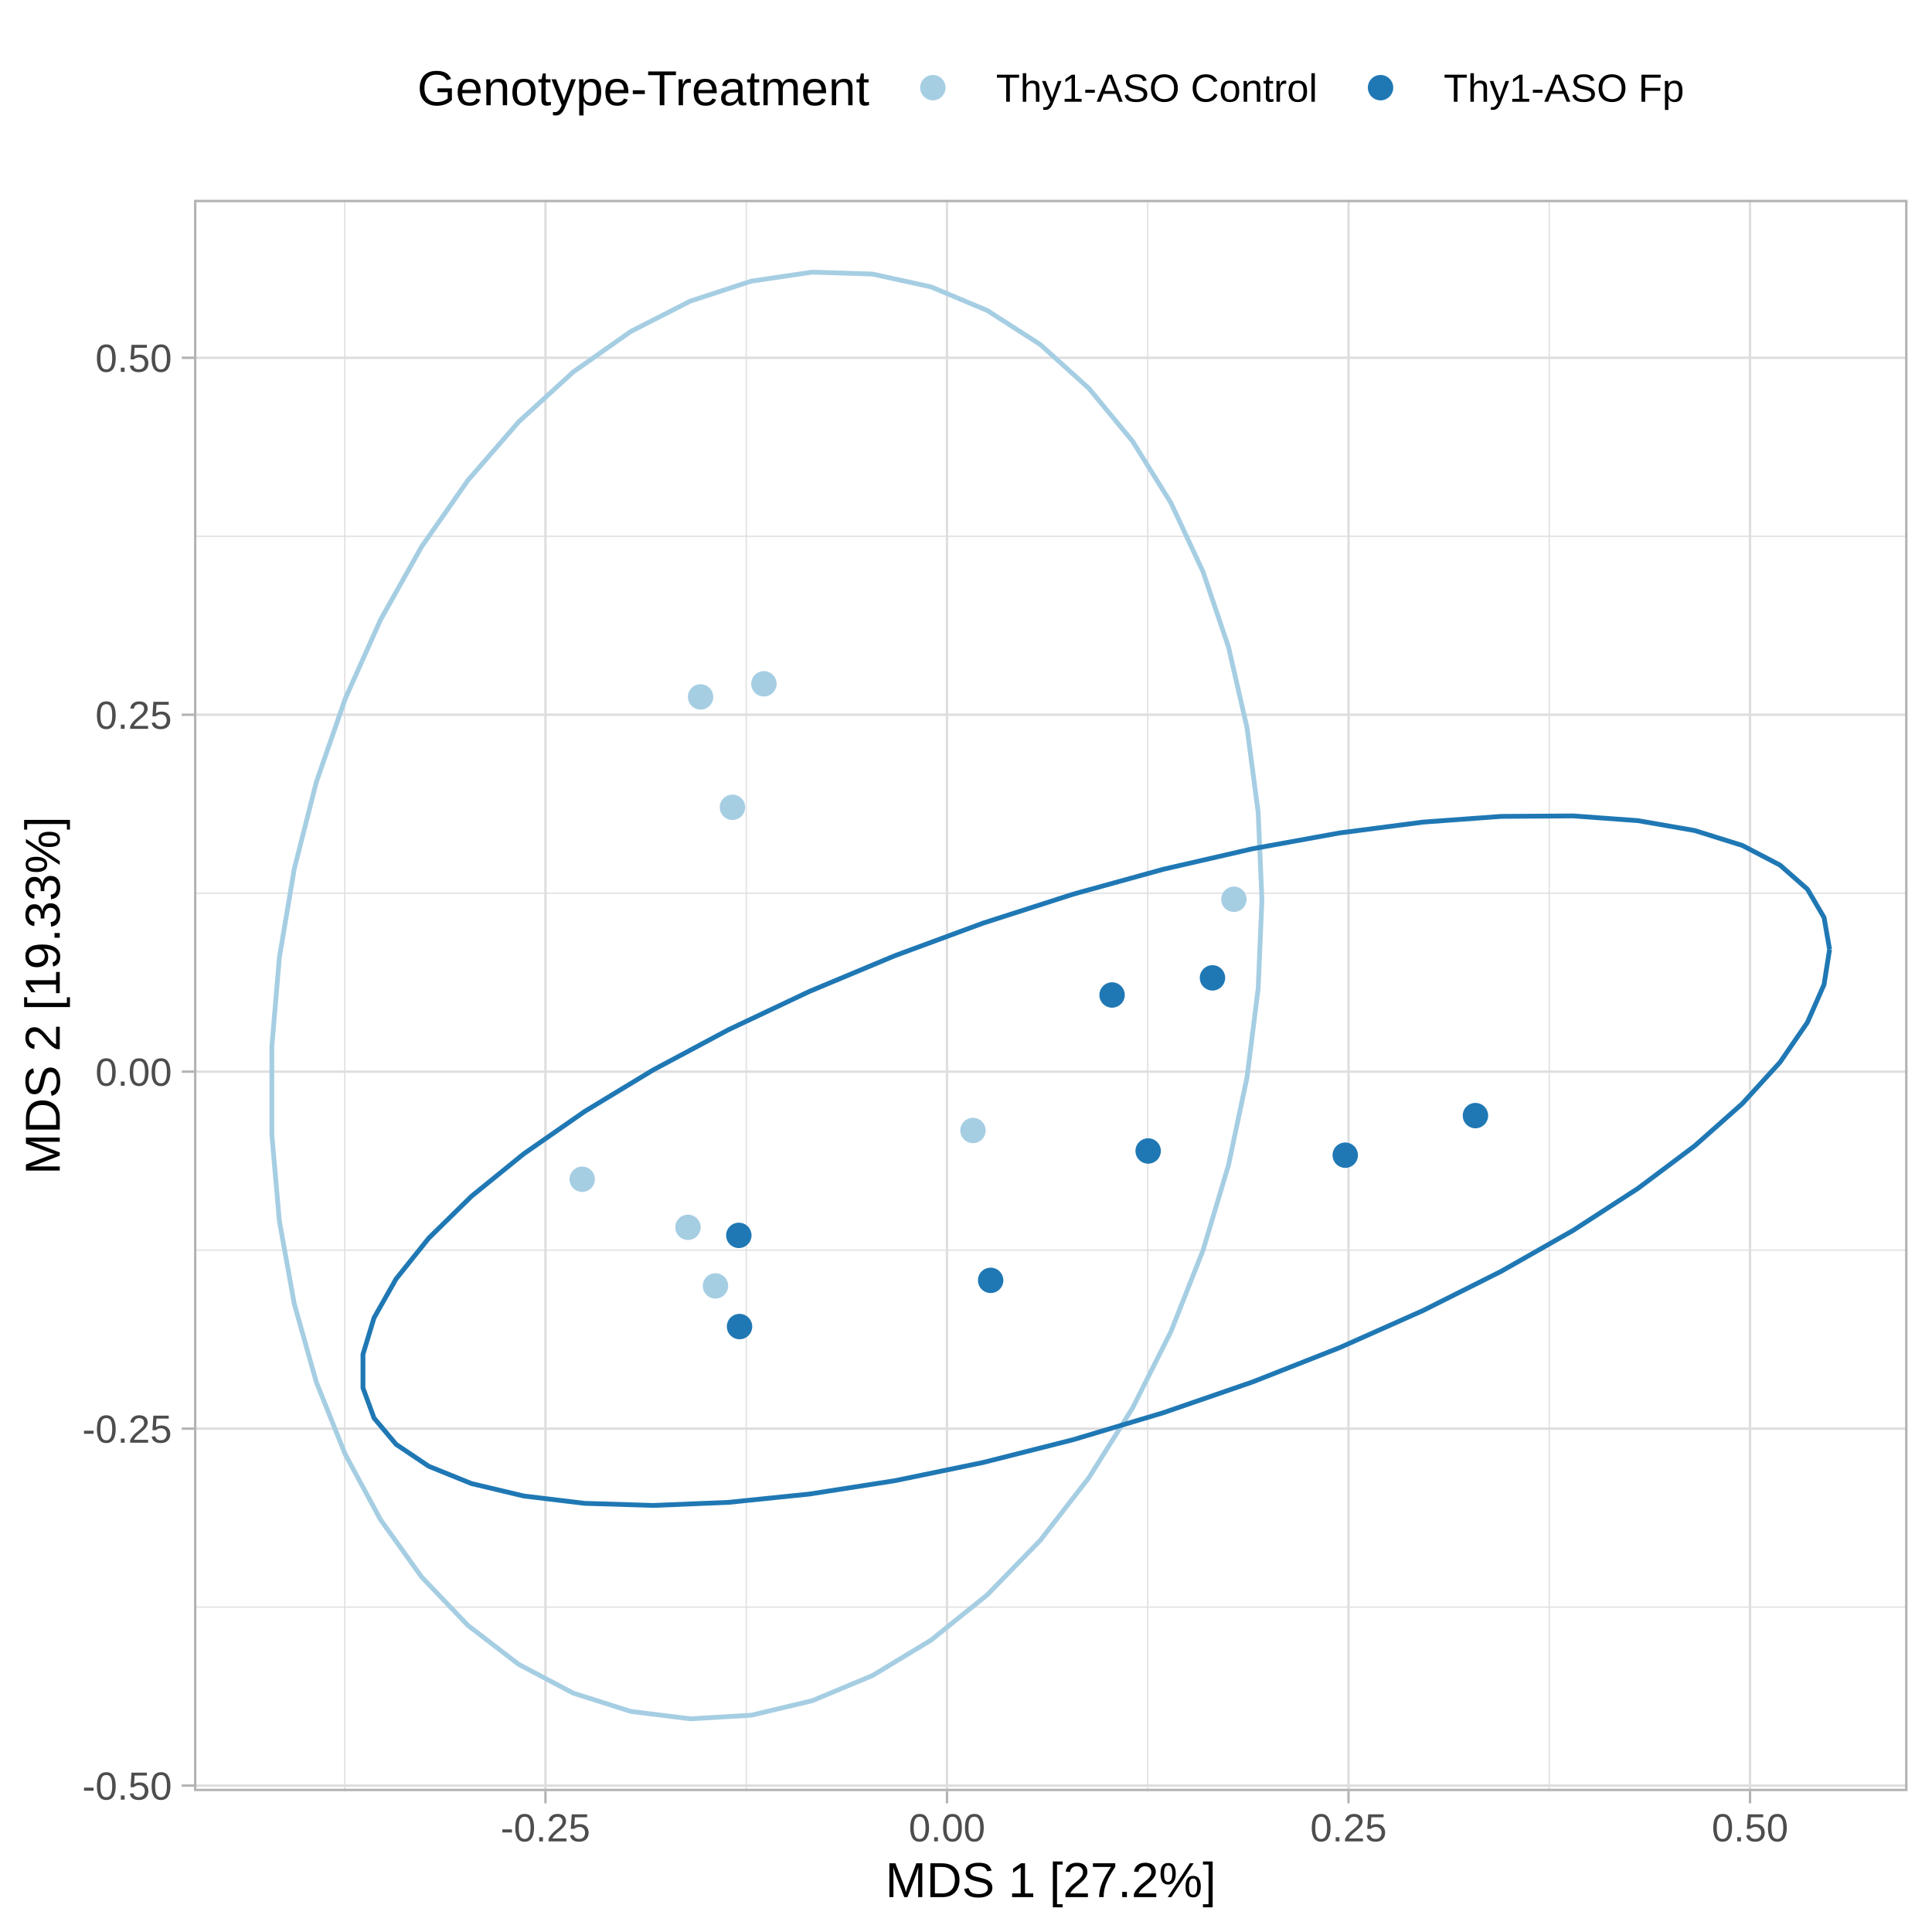
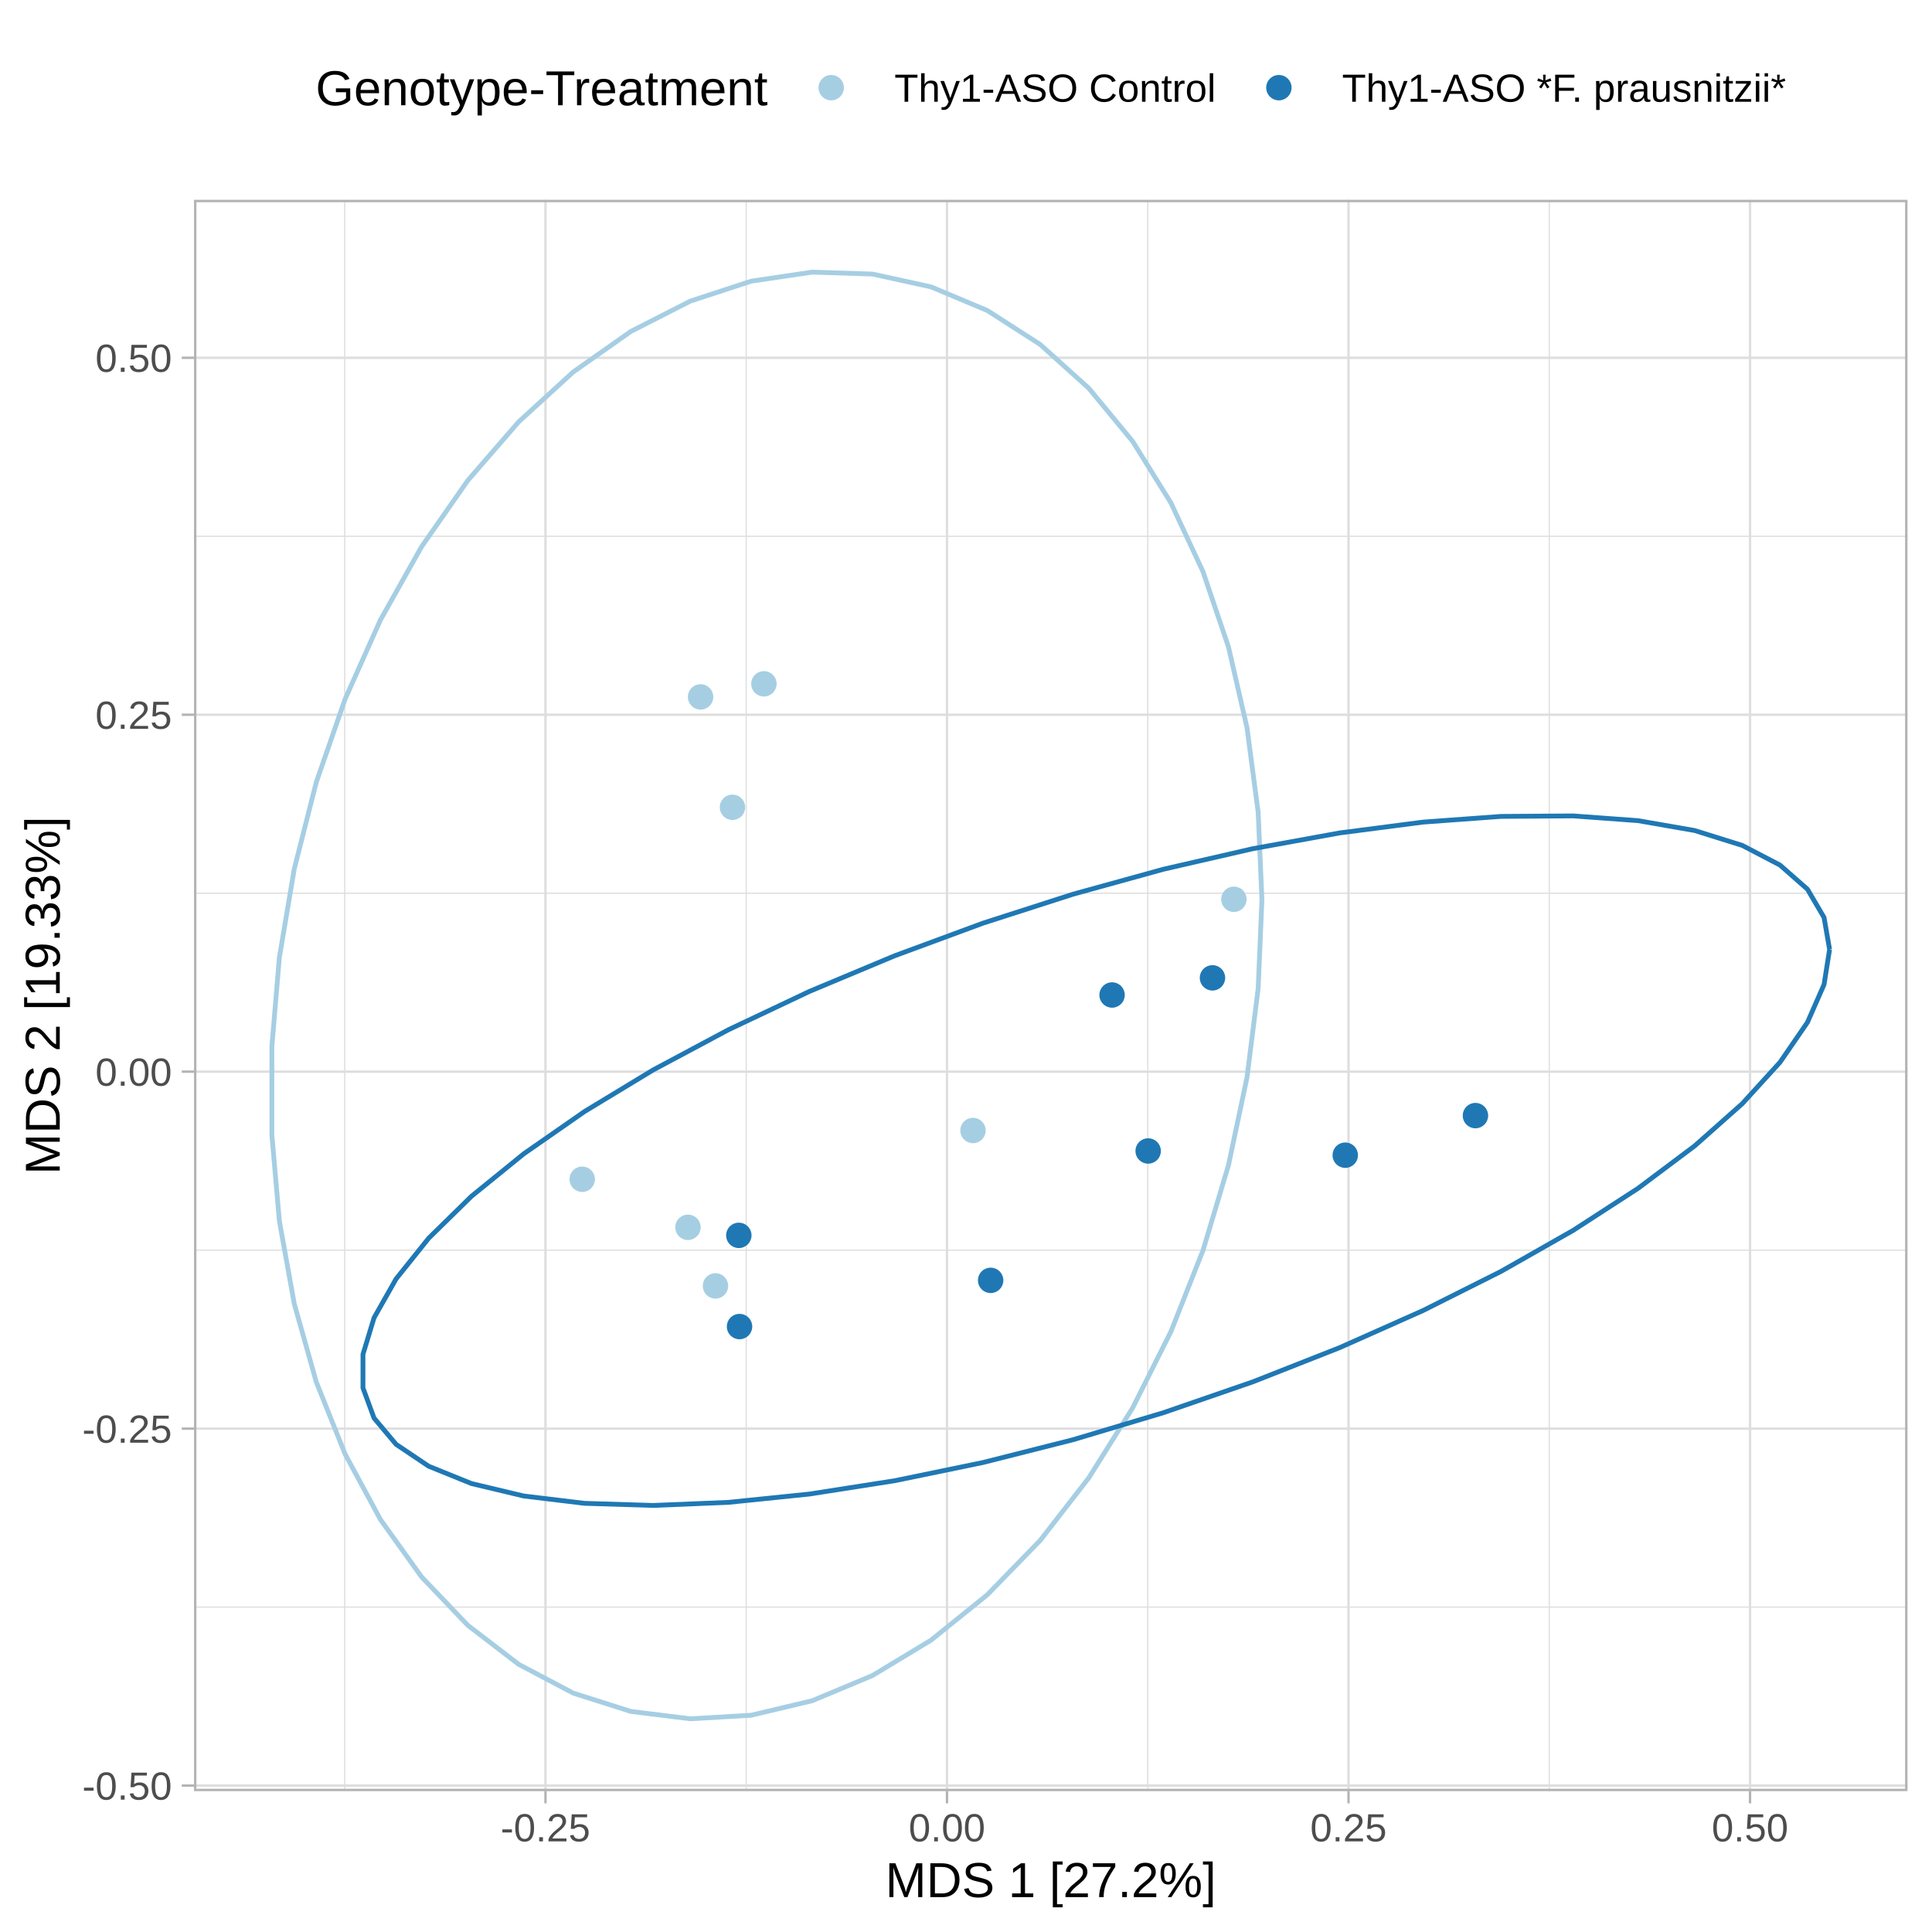
<svg xmlns="http://www.w3.org/2000/svg" width="432.00pt" height="432.00pt" viewBox="0 0 432.00 432.00">
  <g class="svglite">
    <defs>
      <style type="text/css">
    .svglite line, .svglite polyline, .svglite polygon, .svglite path, .svglite rect, .svglite circle {
      fill: none;
      stroke: #000000;
      stroke-linecap: round;
      stroke-linejoin: round;
      stroke-miterlimit: 10.00;
    }
    .svglite text {
      white-space: pre;
    }
    .svglite g.glyphgroup path {
      fill: inherit;
      stroke: none;
    }
  </style>
    </defs>
    <rect width="100%" height="100%" style="stroke: none; fill: #FFFFFF;" />
    <defs>
      <clipPath id="cpMC4wMHw0MzIuMDB8MC4wMHw0MzIuMDA=">
        <rect x="0.00" y="0.00" width="432.00" height="432.00" />
      </clipPath>
    </defs>
    <g clip-path="url(#cpMC4wMHw0MzIuMDB8MC4wMHw0MzIuMDA=)">
      <rect x="0" y="0.00" width="432.00" height="432.00" style="stroke-width: 1.07; stroke: #FFFFFF; fill: #FFFFFF;" />
    </g>
    <defs>
      <clipPath id="cpNDMuMzh8NDI2LjUyfDQ0LjY4fDQwMC41MA==">
        <rect x="43.38" y="44.68" width="383.14" height="355.83" />
      </clipPath>
    </defs>
    <g clip-path="url(#cpNDMuMzh8NDI2LjUyfDQ0LjY4fDQwMC41MA==)">
      <rect x="43.38" y="44.68" width="383.14" height="355.83" style="stroke-width: 1.07; stroke: none; fill: #FFFFFF;" />
      <polyline points="43.38,359.35 426.52,359.35 " style="stroke-width: 0.27; stroke: #DEDEDE; stroke-linecap: butt;" />
      <polyline points="43.38,279.54 426.52,279.54 " style="stroke-width: 0.27; stroke: #DEDEDE; stroke-linecap: butt;" />
      <polyline points="43.38,199.73 426.52,199.73 " style="stroke-width: 0.27; stroke: #DEDEDE; stroke-linecap: butt;" />
      <polyline points="43.38,119.91 426.52,119.91 " style="stroke-width: 0.27; stroke: #DEDEDE; stroke-linecap: butt;" />
      <polyline points="77.08,400.50 77.08,44.68 " style="stroke-width: 0.27; stroke: #DEDEDE; stroke-linecap: butt;" />
      <polyline points="166.86,400.50 166.86,44.68 " style="stroke-width: 0.27; stroke: #DEDEDE; stroke-linecap: butt;" />
      <polyline points="256.64,400.50 256.64,44.68 " style="stroke-width: 0.27; stroke: #DEDEDE; stroke-linecap: butt;" />
      <polyline points="346.42,400.50 346.42,44.68 " style="stroke-width: 0.27; stroke: #DEDEDE; stroke-linecap: butt;" />
      <polyline points="43.38,399.26 426.52,399.26 " style="stroke-width: 0.53; stroke: #DEDEDE; stroke-linecap: butt;" />
      <polyline points="43.38,319.45 426.52,319.45 " style="stroke-width: 0.53; stroke: #DEDEDE; stroke-linecap: butt;" />
      <polyline points="43.38,239.63 426.52,239.63 " style="stroke-width: 0.53; stroke: #DEDEDE; stroke-linecap: butt;" />
      <polyline points="43.38,159.82 426.52,159.82 " style="stroke-width: 0.53; stroke: #DEDEDE; stroke-linecap: butt;" />
      <polyline points="43.38,80.00 426.52,80.00 " style="stroke-width: 0.53; stroke: #DEDEDE; stroke-linecap: butt;" />
      <polyline points="121.97,400.50 121.97,44.68 " style="stroke-width: 0.53; stroke: #DEDEDE; stroke-linecap: butt;" />
      <polyline points="211.75,400.50 211.75,44.68 " style="stroke-width: 0.53; stroke: #DEDEDE; stroke-linecap: butt;" />
      <polyline points="301.53,400.50 301.53,44.68 " style="stroke-width: 0.53; stroke: #DEDEDE; stroke-linecap: butt;" />
      <polyline points="391.31,400.50 391.31,44.68 " style="stroke-width: 0.53; stroke: #DEDEDE; stroke-linecap: butt;" />
      <circle cx="217.56" cy="252.78" r="2.49" style="stroke-width: 0.71; stroke: #A6CEE3; fill: #A6CEE3;" />
      <circle cx="130.18" cy="263.68" r="2.49" style="stroke-width: 0.71; stroke: #A6CEE3; fill: #A6CEE3;" />
      <circle cx="153.83" cy="274.43" r="2.49" style="stroke-width: 0.71; stroke: #A6CEE3; fill: #A6CEE3;" />
      <circle cx="159.98" cy="287.53" r="2.49" style="stroke-width: 0.71; stroke: #A6CEE3; fill: #A6CEE3;" />
      <circle cx="275.90" cy="201.08" r="2.49" style="stroke-width: 0.71; stroke: #A6CEE3; fill: #A6CEE3;" />
      <circle cx="170.81" cy="152.90" r="2.49" style="stroke-width: 0.71; stroke: #A6CEE3; fill: #A6CEE3;" />
      <circle cx="163.78" cy="180.51" r="2.49" style="stroke-width: 0.71; stroke: #A6CEE3; fill: #A6CEE3;" />
      <circle cx="156.65" cy="155.83" r="2.49" style="stroke-width: 0.71; stroke: #A6CEE3; fill: #A6CEE3;" />
      <circle cx="165.36" cy="296.62" r="2.49" style="stroke-width: 0.71; stroke: #1F78B4; fill: #1F78B4;" />
      <circle cx="165.20" cy="276.23" r="2.49" style="stroke-width: 0.71; stroke: #1F78B4; fill: #1F78B4;" />
      <circle cx="221.51" cy="286.29" r="2.49" style="stroke-width: 0.71; stroke: #1F78B4; fill: #1F78B4;" />
      <circle cx="256.73" cy="257.36" r="2.49" style="stroke-width: 0.71; stroke: #1F78B4; fill: #1F78B4;" />
      <circle cx="271.11" cy="218.65" r="2.49" style="stroke-width: 0.71; stroke: #1F78B4; fill: #1F78B4;" />
      <circle cx="248.66" cy="222.48" r="2.49" style="stroke-width: 0.71; stroke: #1F78B4; fill: #1F78B4;" />
      <circle cx="329.91" cy="249.45" r="2.49" style="stroke-width: 0.71; stroke: #1F78B4; fill: #1F78B4;" />
      <circle cx="300.80" cy="258.30" r="2.49" style="stroke-width: 0.71; stroke: #1F78B4; fill: #1F78B4;" />
      <polyline points="282.17,201.17 281.33,181.62 278.83,162.69 274.69,144.66 268.99,127.82 261.81,112.42 253.26,98.68 243.46,86.82 232.58,77.02 220.76,69.43 208.20,64.15 195.08,61.28 181.60,60.85 167.97,62.87 154.38,67.32 141.06,74.11 128.19,83.16 115.98,94.32 104.61,107.42 94.25,122.27 85.06,138.64 77.18,156.28 70.72,174.92 65.80,194.29 62.47,214.08 60.79,234.01 60.79,253.76 62.47,273.03 65.80,291.54 70.72,309.01 77.18,325.16 85.06,339.76 94.25,352.58 104.61,363.43 115.98,372.15 128.19,378.59 141.06,382.68 154.38,384.33 167.97,383.53 181.60,380.29 195.08,374.66 208.20,366.73 220.76,356.60 232.58,344.45 243.46,330.45 253.26,314.81 261.81,297.77 268.99,279.60 274.69,260.55 278.83,240.94 281.33,221.04 282.17,201.17 " style="stroke-width: 1.07; stroke: #A6CEE3; stroke-linecap: butt;" />
      <polyline points="409.10,212.29 407.86,205.15 404.15,198.83 398.02,193.44 389.58,189.04 378.94,185.71 366.27,183.50 351.76,182.44 335.63,182.55 318.13,183.83 299.52,186.25 280.09,189.78 260.12,194.37 239.92,199.95 219.80,206.42 200.06,213.71 181.00,221.68 162.91,230.24 146.07,239.23 130.72,248.53 117.11,258.00 105.43,267.48 95.87,276.85 88.57,285.96 83.64,294.66 81.16,302.83 81.16,310.34 83.64,317.09 88.57,322.96 95.87,327.86 105.43,331.73 117.11,334.51 130.72,336.15 146.07,336.62 162.91,335.93 181.00,334.07 200.06,331.09 219.80,327.02 239.92,321.93 260.12,315.89 280.09,309.00 299.52,301.35 318.13,293.07 335.63,284.29 351.76,275.12 366.27,265.72 378.94,256.22 389.58,246.78 398.02,237.52 404.15,228.60 407.86,220.15 409.10,212.29 " style="stroke-width: 1.07; stroke: #1F78B4; stroke-linecap: butt;" />
      <rect x="43.38" y="44.68" width="383.14" height="355.83" style="stroke-width: 1.07; stroke: #B3B3B3;" />
    </g>
    <g clip-path="url(#cpMC4wMHw0MzIuMDB8MC4wMHw0MzIuMDA=)">
      <text x="38.45" y="402.41" text-anchor="end" style="font-size: 8.80px;fill: #4D4D4D; font-family: &quot;Arial&quot;;" textLength="20.03px" lengthAdjust="spacingAndGlyphs">-0.50</text>
      <text x="38.45" y="322.60" text-anchor="end" style="font-size: 8.80px;fill: #4D4D4D; font-family: &quot;Arial&quot;;" textLength="20.03px" lengthAdjust="spacingAndGlyphs">-0.25</text>
      <text x="38.45" y="242.78" text-anchor="end" style="font-size: 8.80px;fill: #4D4D4D; font-family: &quot;Arial&quot;;" textLength="17.11px" lengthAdjust="spacingAndGlyphs">0.00</text>
      <text x="38.45" y="162.97" text-anchor="end" style="font-size: 8.80px;fill: #4D4D4D; font-family: &quot;Arial&quot;;" textLength="17.11px" lengthAdjust="spacingAndGlyphs">0.25</text>
      <text x="38.45" y="83.15" text-anchor="end" style="font-size: 8.80px;fill: #4D4D4D; font-family: &quot;Arial&quot;;" textLength="17.11px" lengthAdjust="spacingAndGlyphs">0.50</text>
      <polyline points="40.64,399.26 43.38,399.26 " style="stroke-width: 0.53; stroke: #B3B3B3; stroke-linecap: butt;" />
      <polyline points="40.64,319.45 43.38,319.45 " style="stroke-width: 0.53; stroke: #B3B3B3; stroke-linecap: butt;" />
      <polyline points="40.64,239.63 43.38,239.63 " style="stroke-width: 0.53; stroke: #B3B3B3; stroke-linecap: butt;" />
      <polyline points="40.64,159.82 43.38,159.82 " style="stroke-width: 0.53; stroke: #B3B3B3; stroke-linecap: butt;" />
      <polyline points="40.64,80.00 43.38,80.00 " style="stroke-width: 0.53; stroke: #B3B3B3; stroke-linecap: butt;" />
      <polyline points="121.97,403.24 121.97,400.50 " style="stroke-width: 0.53; stroke: #B3B3B3; stroke-linecap: butt;" />
      <polyline points="211.75,403.24 211.75,400.50 " style="stroke-width: 0.53; stroke: #B3B3B3; stroke-linecap: butt;" />
      <polyline points="301.53,403.24 301.53,400.50 " style="stroke-width: 0.53; stroke: #B3B3B3; stroke-linecap: butt;" />
      <polyline points="391.31,403.24 391.31,400.50 " style="stroke-width: 0.53; stroke: #B3B3B3; stroke-linecap: butt;" />
      <text x="121.97" y="411.74" text-anchor="middle" style="font-size: 8.80px;fill: #4D4D4D; font-family: &quot;Arial&quot;;" textLength="20.03px" lengthAdjust="spacingAndGlyphs">-0.25</text>
      <text x="211.75" y="411.74" text-anchor="middle" style="font-size: 8.80px;fill: #4D4D4D; font-family: &quot;Arial&quot;;" textLength="17.11px" lengthAdjust="spacingAndGlyphs">0.00</text>
      <text x="301.53" y="411.74" text-anchor="middle" style="font-size: 8.80px;fill: #4D4D4D; font-family: &quot;Arial&quot;;" textLength="17.11px" lengthAdjust="spacingAndGlyphs">0.25</text>
      <text x="391.31" y="411.74" text-anchor="middle" style="font-size: 8.80px;fill: #4D4D4D; font-family: &quot;Arial&quot;;" textLength="17.11px" lengthAdjust="spacingAndGlyphs">0.50</text>
      <text x="234.95" y="424.20" text-anchor="middle" style="font-size: 11.00px; font-family: &quot;Arial&quot;;" textLength="74.03px" lengthAdjust="spacingAndGlyphs">MDS 1 [27.2%]</text>
      <text transform="translate(13.36,222.59) rotate(-90)" text-anchor="middle" style="font-size: 11.00px; font-family: &quot;Arial&quot;;" textLength="80.16px" lengthAdjust="spacingAndGlyphs">MDS 2 [19.33%]</text>
-       <rect x="87.83" y="5.48" width="294.23" height="28.24" style="stroke-width: 1.07; stroke: none; fill: #FFFFFF;" />
-       <text x="93.31" y="23.54" style="font-size: 11.00px; font-family: &quot;Arial&quot;;" textLength="101.16px" lengthAdjust="spacingAndGlyphs">Genotype-Treatment</text>
-       <rect x="199.95" y="10.96" width="17.28" height="17.28" style="stroke-width: 1.07; stroke: none; fill: #FFFFFF;" />
-       <circle cx="208.59" cy="19.60" r="2.49" style="stroke-width: 0.71; stroke: #A6CEE3; fill: #A6CEE3;" />
-       <rect x="300.05" y="10.96" width="17.28" height="17.28" style="stroke-width: 1.07; stroke: none; fill: #FFFFFF;" />
-       <circle cx="308.69" cy="19.60" r="2.49" style="stroke-width: 0.71; stroke: #1F78B4; fill: #1F78B4;" />
-       <text x="222.71" y="22.75" style="font-size: 8.80px; font-family: &quot;Arial&quot;;" textLength="71.86px" lengthAdjust="spacingAndGlyphs">Thy1-ASO Control</text>
-       <text x="322.80" y="22.75" style="font-size: 8.80px; font-family: &quot;Arial&quot;;" textLength="53.78px" lengthAdjust="spacingAndGlyphs">Thy1-ASO Fp</text>
+       <rect x="65.11" y="5.48" width="339.69" height="28.24" style="stroke-width: 1.07; stroke: none; fill: #FFFFFF;" />
+       <text x="70.58" y="23.54" style="font-size: 11.00px; font-family: &quot;Arial&quot;;" textLength="101.16px" lengthAdjust="spacingAndGlyphs">Genotype-Treatment</text>
+       <rect x="177.22" y="10.96" width="17.28" height="17.28" style="stroke-width: 1.07; stroke: none; fill: #FFFFFF;" />
+       <circle cx="185.86" cy="19.60" r="2.49" style="stroke-width: 0.71; stroke: #A6CEE3; fill: #A6CEE3;" />
+       <rect x="277.32" y="10.96" width="17.28" height="17.28" style="stroke-width: 1.07; stroke: none; fill: #FFFFFF;" />
+       <circle cx="285.96" cy="19.60" r="2.49" style="stroke-width: 0.71; stroke: #1F78B4; fill: #1F78B4;" />
+       <text x="199.98" y="22.75" style="font-size: 8.80px; font-family: &quot;Arial&quot;;" textLength="71.86px" lengthAdjust="spacingAndGlyphs">Thy1-ASO Control</text>
+       <text x="300.08" y="22.75" style="font-size: 8.80px; font-family: &quot;Arial&quot;;" textLength="99.23px" lengthAdjust="spacingAndGlyphs">Thy1-ASO *F. prausnitzii*</text>
    </g>
  </g>
</svg>
